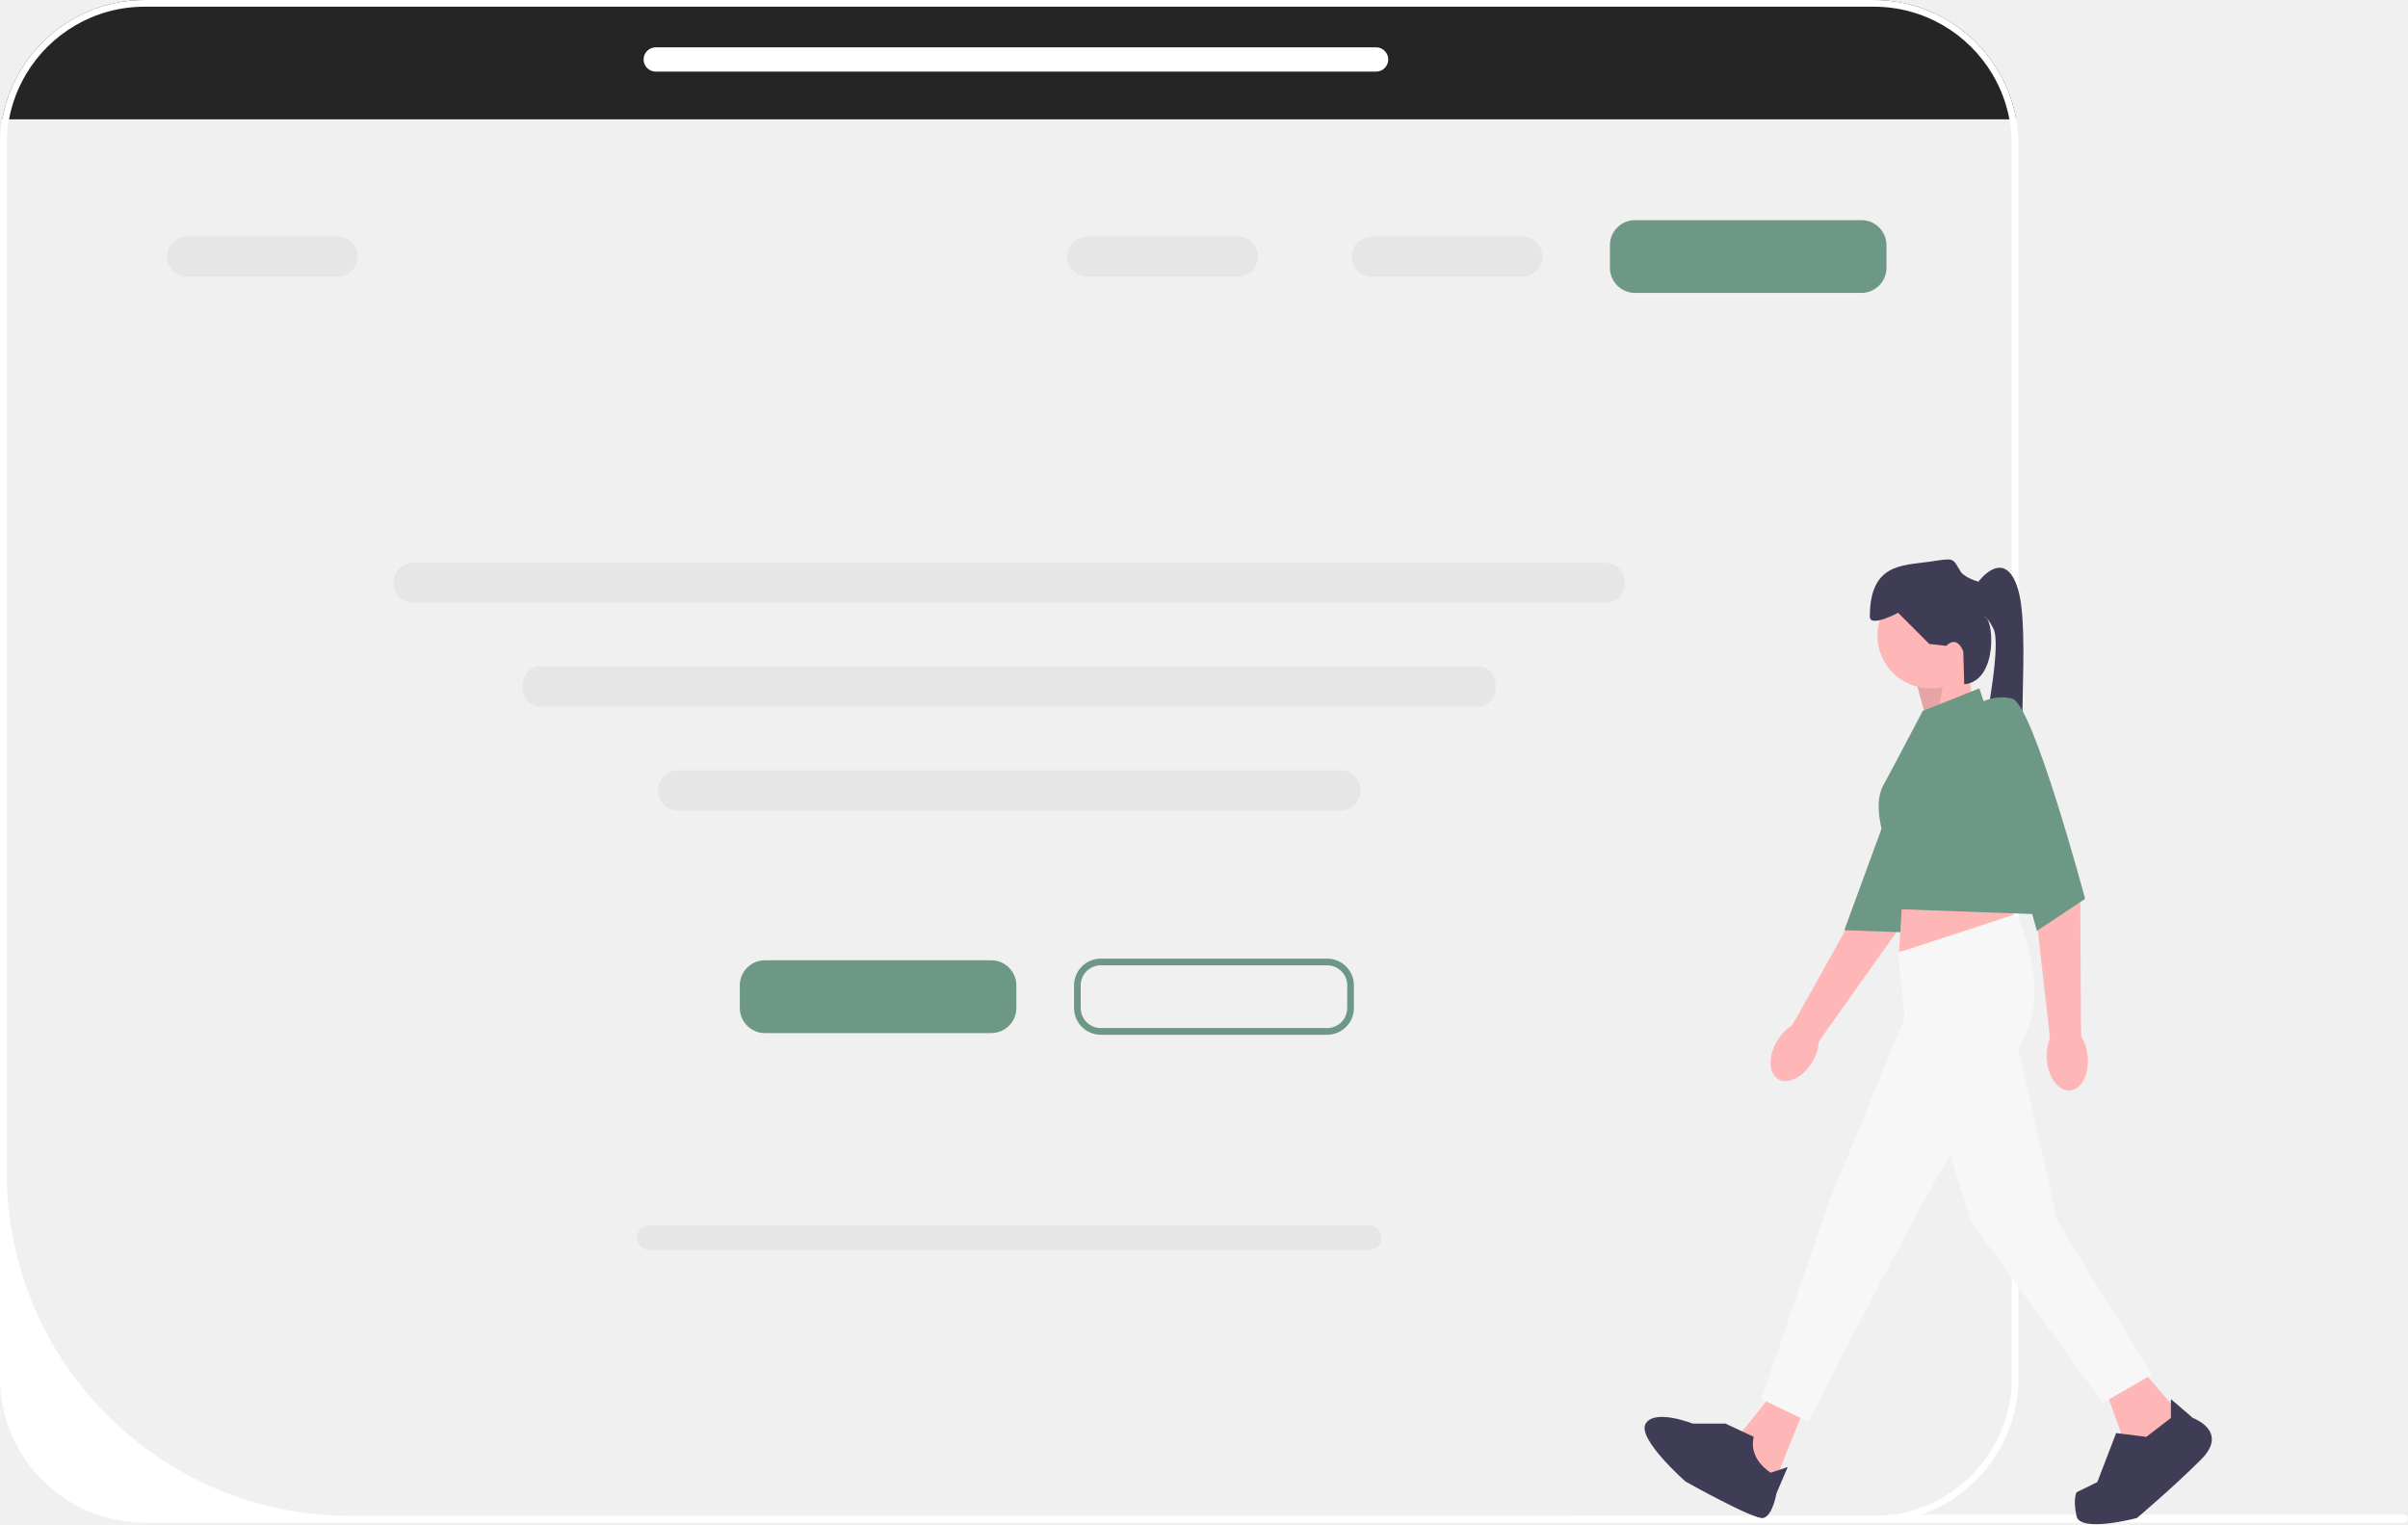
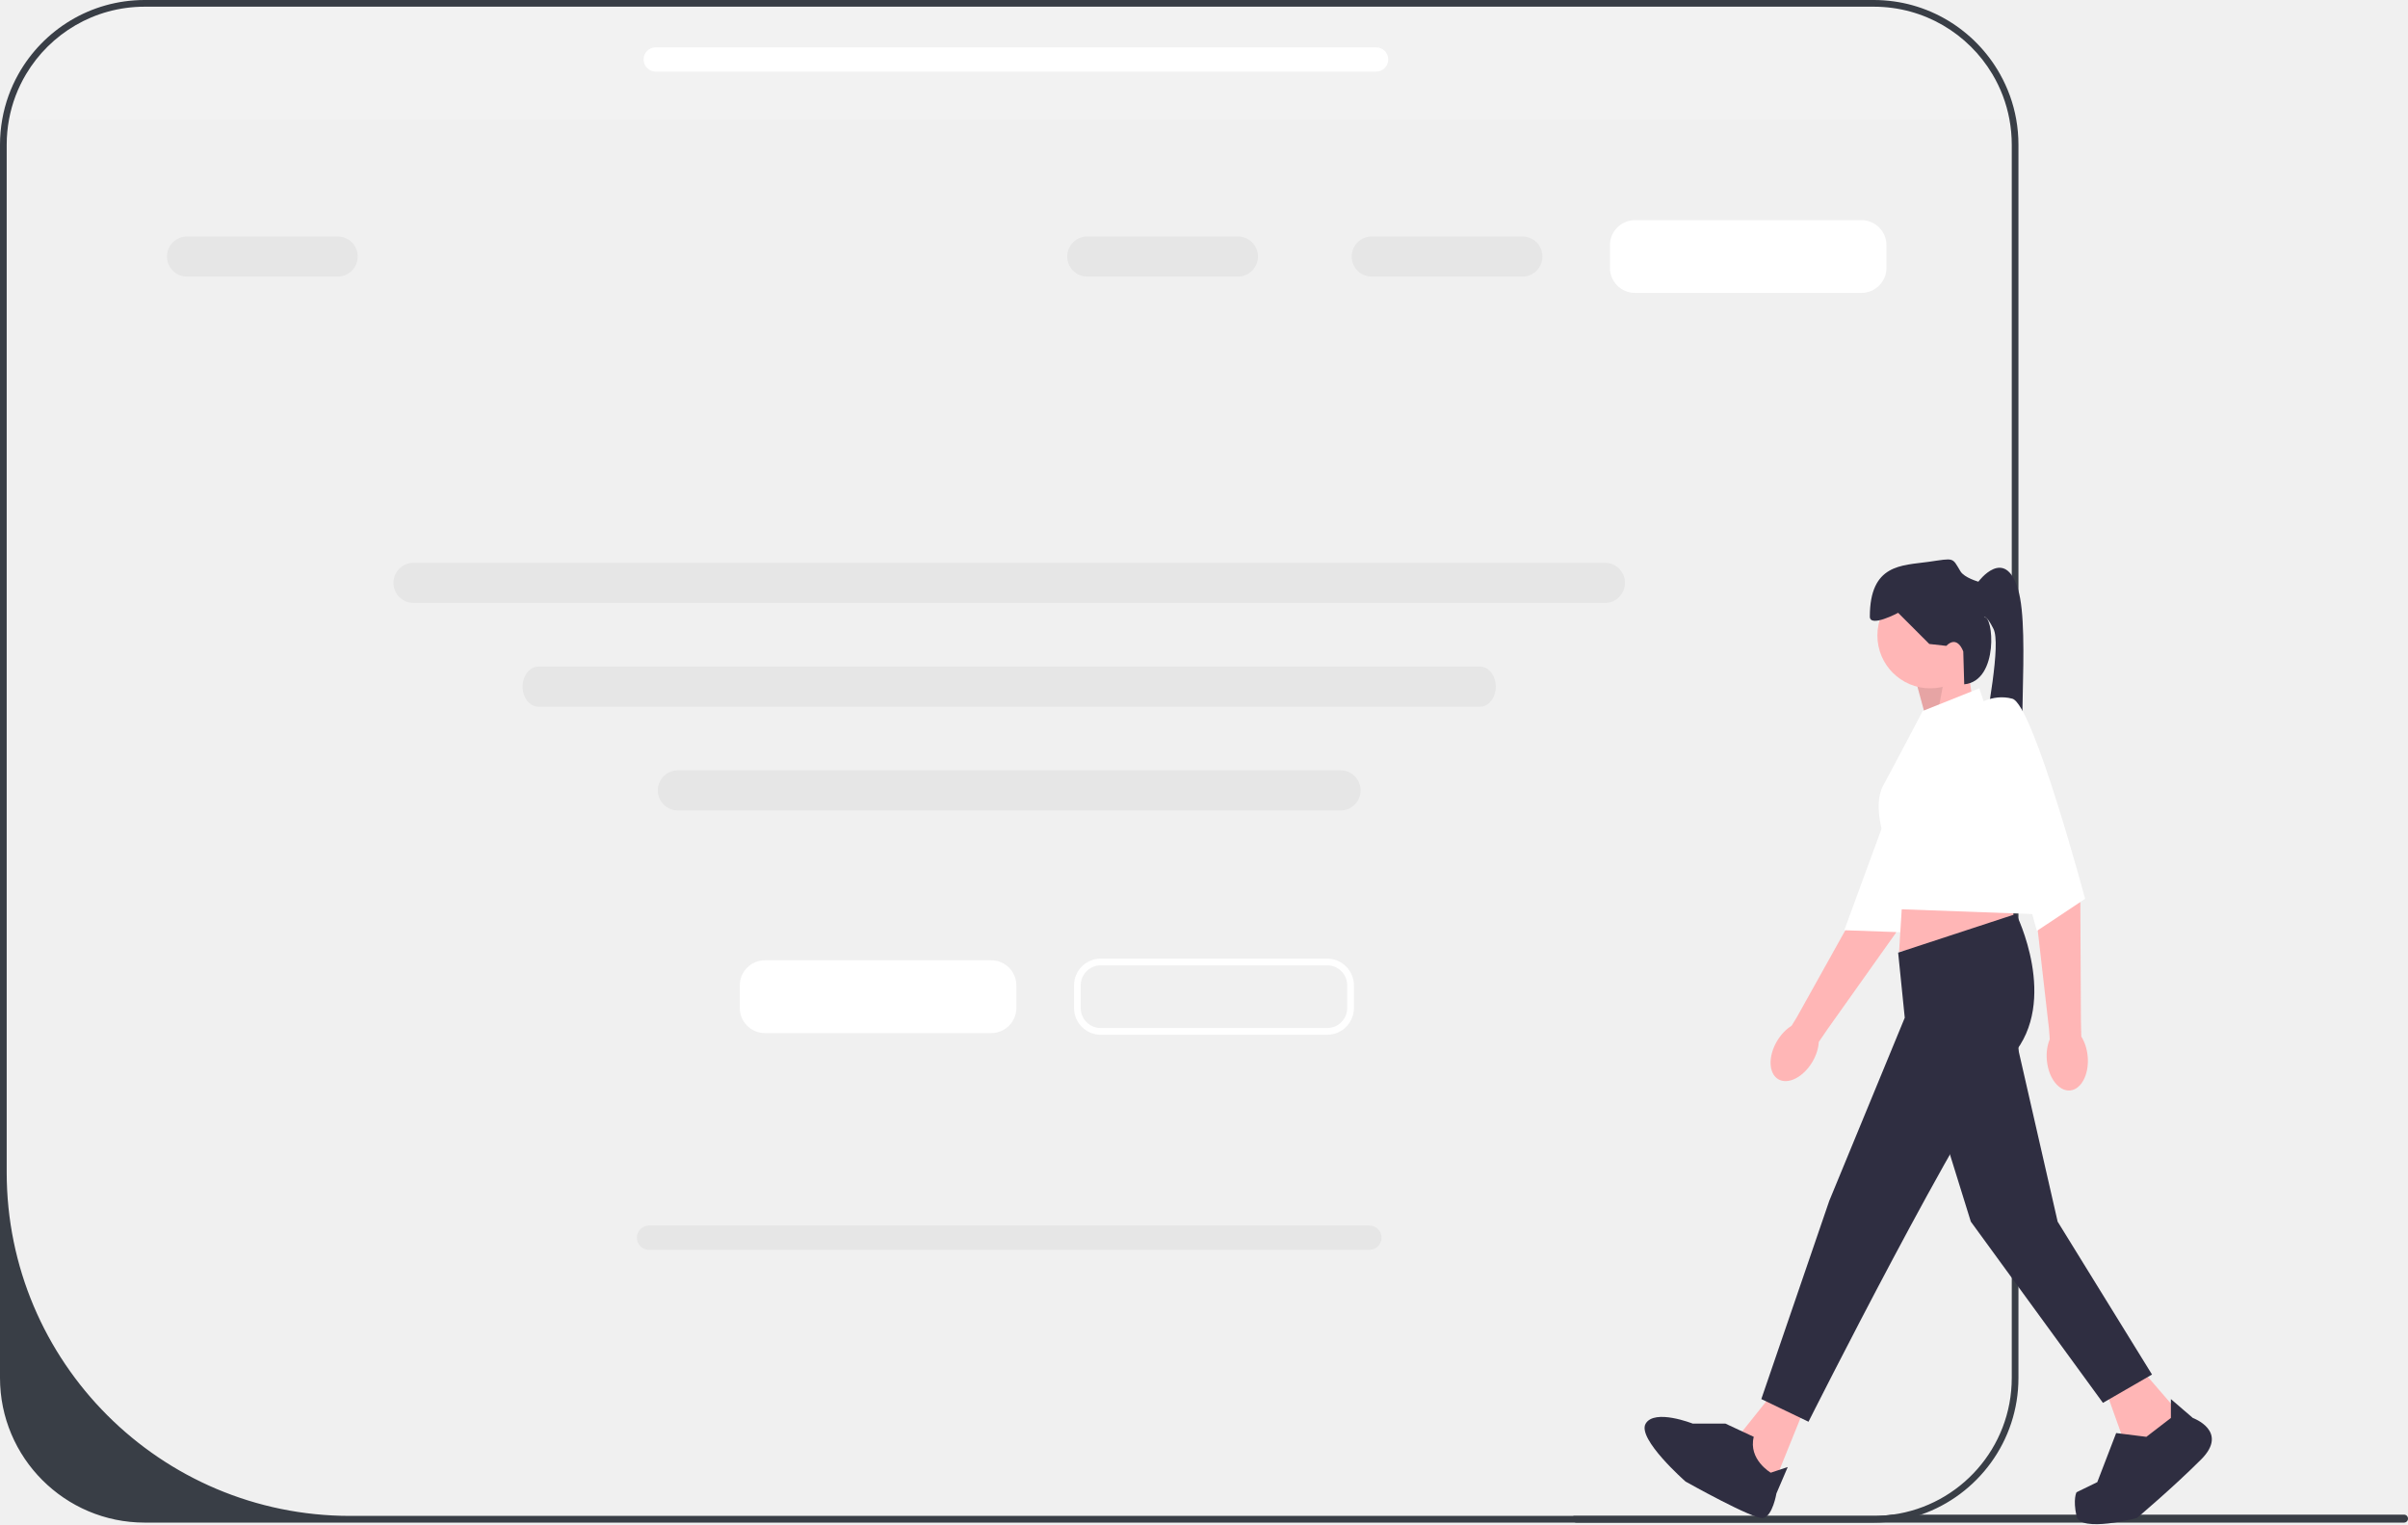
<svg xmlns="http://www.w3.org/2000/svg" width="100%" height="255.365" viewBox="0 0 719.53 455.365">
-   <path d="M602.46,35.65H.67c.85-4.82,2.51-9.38,4.83-13.51C12.91,8.94,27.04,0,43.23,0H559.9c16.18,0,30.32,8.94,37.72,22.14,2.32,4.13,3.99,8.69,4.84,13.51Z" fill="#252525" />
-   <path d="M719.53,453.7c0,.66-.53,1.19-1.19,1.19h-247.29c-.66,0-1.19-.53-1.19-1.19,0-.32,.12-.6,.32-.81h89.72c1.91,0,3.78-.13,5.62-.38h152.82c.66,0,1.19,.53,1.19,1.19Z" fill="#ffffff" />
+   <path d="M602.46,35.65H.67c.85-4.82,2.51-9.38,4.83-13.51C12.91,8.94,27.04,0,43.23,0H559.9c16.18,0,30.32,8.94,37.72,22.14,2.32,4.13,3.99,8.69,4.84,13.51Z" fill="#f2f2f2" />
+   <path d="M719.53,453.7c0,.66-.53,1.19-1.19,1.19h-247.29c-.66,0-1.19-.53-1.19-1.19,0-.32,.12-.6,.32-.81h89.72c1.91,0,3.78-.13,5.62-.38h152.82c.66,0,1.19,.53,1.19,1.19Z" fill="#393E46" />
  <path d="M442.218,211.14H160.905c-2.614,0-4.741-2.691-4.741-6s2.127-6,4.741-6H442.218c2.614,0,4.741,2.691,4.741,6s-2.127,6-4.741,6Z" fill="#e6e6e6" />
-   <path d="M602.46,35.65c-.85-4.82-2.52-9.38-4.84-13.51-7.4-13.2-21.54-22.14-37.72-22.14H43.23C27.04,0,12.91,8.94,5.5,22.14c-2.32,4.13-3.98,8.69-4.83,13.51-.44,2.46-.67,4.99-.67,7.58V411.66c0,23.84,19.39,43.23,43.23,43.23H559.9c4.94,0,9.7-.84,14.13-2.38,16.92-5.86,29.1-21.96,29.1-40.85V43.23c0-2.58-.23-5.12-.67-7.58Zm-1.33,376.01c0,20.86-15.5,38.11-35.61,40.85-1.84,.25-3.71,.38-5.62,.38H104.64c-56.69,0-102.64-45.96-102.64-102.65V43.23c0-2.59,.24-5.12,.7-7.58,.9-4.86,2.65-9.41,5.1-13.51C14.99,10.08,28.17,2,43.23,2H559.9c15.06,0,28.24,8.08,35.43,20.14,2.45,4.1,4.2,8.65,5.1,13.51,.46,2.46,.7,4.99,.7,7.58V411.66Z" fill="#ffffff" />
+   <path d="M602.46,35.65c-.85-4.82-2.52-9.38-4.84-13.51-7.4-13.2-21.54-22.14-37.72-22.14H43.23C27.04,0,12.91,8.94,5.5,22.14c-2.32,4.13-3.98,8.69-4.83,13.51-.44,2.46-.67,4.99-.67,7.58V411.66c0,23.84,19.39,43.23,43.23,43.23H559.9c4.94,0,9.7-.84,14.13-2.38,16.92-5.86,29.1-21.96,29.1-40.85V43.23c0-2.58-.23-5.12-.67-7.58Zm-1.33,376.01c0,20.86-15.5,38.11-35.61,40.85-1.84,.25-3.71,.38-5.62,.38H104.64c-56.69,0-102.64-45.96-102.64-102.65V43.23c0-2.59,.24-5.12,.7-7.58,.9-4.86,2.65-9.41,5.1-13.51C14.99,10.08,28.17,2,43.23,2H559.9c15.06,0,28.24,8.08,35.43,20.14,2.45,4.1,4.2,8.65,5.1,13.51,.46,2.46,.7,4.99,.7,7.58V411.66Z" fill="#393E46" />
  <g>
    <polygon points="575.926 216.08 572.542 203.672 587.77 198.032 589.462 209.312 575.926 216.08" fill="#ffb6b6" />
    <polygon points="575.926 216.08 572.542 203.672 581.51 199.889 578.724 214.517 575.926 216.08" isolation="isolate" opacity=".1" />
    <g>
      <path d="M531.349,322.417c-2.909-1.73-3.062-6.838-.343-11.409,1.19-2.001,2.734-3.567,4.337-4.55l1.597-2.609,20.202-36.216s8.843-34.156,12.443-38.286c3.6-4.13,8.806-3.157,8.806-3.157l4.617,4.101-16.479,48.377-20.336,28.638-2.725,3.985c-.099,1.878-.739,3.982-1.93,5.983-2.719,4.571-7.282,6.873-10.19,5.142v0Z" fill="#ffb6b6" />
-       <path d="M575.093,212.535s6.426-.248,10.48,4.743-17.185,61.249-17.185,61.249l-17.3-.612,24.005-65.379h0Z" fill="#6d9886" />
+       <path d="M575.093,212.535s6.426-.248,10.48,4.743-17.185,61.249-17.185,61.249l-17.3-.612,24.005-65.379h0Z" fill="#ffffff" />
    </g>
    <circle cx="576.772" cy="189.854" r="15.792" fill="#ffb6b6" />
    <polygon points="539.831 419.114 529.115 445.621 522.912 439.417 520.656 427.573 529.679 416.294 539.831 419.114" fill="#ffb6b6" />
    <polygon points="640.22 409.526 650.936 421.934 645.86 432.085 634.58 430.393 628.941 414.602 640.22 409.526" fill="#ffb6b6" />
    <polygon points="568.876 261.48 567.466 284.322 602.433 278.118 600.177 264.018 568.876 261.48" fill="#ffb6b6" />
-     <path d="M567.184,284.604l35.249-11.562s12.972,25.943-1.128,42.299-60.91,109.413-60.91,109.413l-14.1-6.768,20.303-59.218,22.559-54.706-1.974-19.457h0Z" fill="#f7f7f7" />
-     <polygon points="601.305 305.753 614.841 364.971 643.04 410.654 628.377 419.114 588.898 364.971 575.926 323.236 601.305 305.753" fill="#f7f7f7" />
-     <path d="M515.58,425.318h-9.768s-11.397-4.512-14.069,0,11.918,17.308,11.918,17.308c0,0,20.378,11.455,23.198,10.891s3.948-7.332,3.948-7.332l3.384-7.896-5.076,1.692s-6.768-3.948-5.076-10.716l-8.46-3.948h0Z" fill="#3F3D56" />
-     <path d="M648.68,423.626v-5.64l6.557,5.64s10.927,3.948,2.467,12.408c-8.46,8.46-19.175,17.483-19.175,17.483,0,0-16.919,4.512-18.047-.564s0-7.13,0-7.13l6.204-3.022,5.64-14.664,9.024,1.128,7.332-5.64,0-0Z" fill="#3F3D56" />
-     <path d="M581.566,192.956l-5.076-.564-9.306-9.306s-8.46,4.512-8.46,1.128c0-15.792,9.588-15.228,17.484-16.356,7.896-1.128,7.05-1.41,9.588,2.82,1.161,1.934,5.358,3.102,5.358,3.102,0,0,7.896-10.716,11.844,2.256,3.948,12.972-1.128,53.014,2.82,56.398,3.948,3.384-16.21,6.763-14.027-6.488s6.131-33.555,3.875-38.066c-2.256-4.512-2.82-3.384-2.82-3.384,2.796-1.141,4.622,18.964-5.919,19.949l-.285-9.797s-1.692-5.076-5.076-1.692l0-0Z" fill="#3F3D56" />
-     <path d="M574.516,212.414l16.919-6.768,22.559,67.678-46.416-1.691-4.179-20.2s-4.08-10.513-.697-16.717,11.813-22.303,11.813-22.303l0-0Z" fill="#6d9886" />
+     <path d="M567.184,284.604l35.249-11.562s12.972,25.943-1.128,42.299-60.91,109.413-60.91,109.413l-14.1-6.768,20.303-59.218,22.559-54.706-1.974-19.457h0Z" fill="#2f2e41" />
+     <polygon points="601.305 305.753 614.841 364.971 643.04 410.654 628.377 419.114 588.898 364.971 575.926 323.236 601.305 305.753" fill="#2f2e41" />
+     <path d="M515.58,425.318h-9.768s-11.397-4.512-14.069,0,11.918,17.308,11.918,17.308c0,0,20.378,11.455,23.198,10.891s3.948-7.332,3.948-7.332l3.384-7.896-5.076,1.692s-6.768-3.948-5.076-10.716l-8.46-3.948h0Z" fill="#2f2e41" />
+     <path d="M648.68,423.626v-5.64l6.557,5.64s10.927,3.948,2.467,12.408c-8.46,8.46-19.175,17.483-19.175,17.483,0,0-16.919,4.512-18.047-.564s0-7.13,0-7.13l6.204-3.022,5.64-14.664,9.024,1.128,7.332-5.64,0-0Z" fill="#2f2e41" />
+     <path d="M581.566,192.956l-5.076-.564-9.306-9.306s-8.46,4.512-8.46,1.128c0-15.792,9.588-15.228,17.484-16.356,7.896-1.128,7.05-1.41,9.588,2.82,1.161,1.934,5.358,3.102,5.358,3.102,0,0,7.896-10.716,11.844,2.256,3.948,12.972-1.128,53.014,2.82,56.398,3.948,3.384-16.21,6.763-14.027-6.488s6.131-33.555,3.875-38.066c-2.256-4.512-2.82-3.384-2.82-3.384,2.796-1.141,4.622,18.964-5.919,19.949l-.285-9.797s-1.692-5.076-5.076-1.692l0-0Z" fill="#2f2e41" />
+     <path d="M574.516,212.414l16.919-6.768,22.559,67.678-46.416-1.691-4.179-20.2s-4.08-10.513-.697-16.717,11.813-22.303,11.813-22.303l0-0Z" fill="#ffffff" />
    <g>
      <path d="M618.543,325.783c-3.372,.29-6.474-3.771-6.93-9.07-.199-2.32,.142-4.492,.871-6.225l-.224-3.051-4.699-41.202s-8.748-33.703-8.231-39.157c.518-5.454,1.335-6.902,1.335-6.902l6.142,.64,14.814,48.913,.173,35.123,.109,4.827c1.014,1.584,1.721,3.666,1.92,5.986,.455,5.299-1.909,9.829-5.281,10.119v0Z" fill="#ffb6b6" />
-       <path d="M590.026,211.004s5.076-3.948,11.28-2.256,21.744,59.782,21.744,59.782l-14.413,9.588-18.611-67.114Z" fill="#6d9886" />
+       <path d="M590.026,211.004s5.076-3.948,11.28-2.256,21.744,59.782,21.744,59.782l-14.413,9.588-18.611-67.114Z" fill="#ffffff" />
    </g>
  </g>
-   <path d="M296.205,308.64h-67.656c-4.129,0-7.488-3.359-7.488-7.488v-6.767c0-4.129,3.359-7.487,7.488-7.487h67.656c4.129,0,7.488,3.358,7.488,7.487v6.767c0,4.129-3.359,7.488-7.488,7.488Z" fill="#6d9886" />
-   <path class="btn-svg" d="M556.205,87.511h-67.656c-4.129,0-7.488-3.359-7.488-7.488v-6.767c0-4.129,3.359-7.487,7.488-7.487h67.656c4.129,0,7.488,3.358,7.488,7.487v6.767c0,4.129-3.359,7.488-7.488,7.488Z" fill="#6d9886" />
-   <path d="M396.573,309.14h-67.656c-4.405,0-7.988-3.584-7.988-7.988v-6.767c0-4.404,3.583-7.987,7.988-7.987h67.656c4.405,0,7.988,3.583,7.988,7.987v6.767c0,4.404-3.583,7.988-7.988,7.988Zm-67.656-20.742c-3.302,0-5.988,2.686-5.988,5.987v6.767c0,3.302,2.687,5.988,5.988,5.988h67.656c3.302,0,5.988-2.687,5.988-5.988v-6.767c0-3.302-2.687-5.987-5.988-5.987h-67.656Z" fill="#6d9886" />
+   <path d="M296.205,308.64h-67.656c-4.129,0-7.488-3.359-7.488-7.488v-6.767c0-4.129,3.359-7.487,7.488-7.487h67.656c4.129,0,7.488,3.358,7.488,7.487v6.767c0,4.129-3.359,7.488-7.488,7.488Z" fill="#ffffff" />
+   <path d="M556.205,87.511h-67.656c-4.129,0-7.488-3.359-7.488-7.488v-6.767c0-4.129,3.359-7.487,7.488-7.487h67.656c4.129,0,7.488,3.358,7.488,7.487v6.767c0,4.129-3.359,7.488-7.488,7.488Z" fill="#ffffff" />
+   <path d="M396.573,309.14h-67.656c-4.405,0-7.988-3.584-7.988-7.988v-6.767c0-4.404,3.583-7.987,7.988-7.987h67.656c4.405,0,7.988,3.583,7.988,7.987v6.767c0,4.404-3.583,7.988-7.988,7.988Zm-67.656-20.742c-3.302,0-5.988,2.686-5.988,5.987v6.767c0,3.302,2.687,5.988,5.988,5.988h67.656c3.302,0,5.988-2.687,5.988-5.988v-6.767c0-3.302-2.687-5.987-5.988-5.987h-67.656Z" fill="#ffffff" />
  <path d="M479.561,180.14H123.561c-3.309,0-6-2.691-6-6s2.691-6,6-6H479.561c3.309,0,6,2.691,6,6s-2.691,6-6,6Z" fill="#e6e6e6" />
  <path d="M100.89,82.64H55.89c-3.309,0-6-2.691-6-6s2.691-6,6-6h45c3.309,0,6,2.691,6,6s-2.691,6-6,6Z" fill="#e6e6e6" />
  <path d="M369.89,82.64h-45c-3.309,0-6-2.691-6-6s2.691-6,6-6h45c3.309,0,6,2.691,6,6s-2.691,6-6,6Z" fill="#e6e6e6" />
  <path d="M454.89,82.64h-45c-3.309,0-6-2.691-6-6s2.691-6,6-6h45c3.309,0,6,2.691,6,6s-2.691,6-6,6Z" fill="#e6e6e6" />
  <path d="M400.561,242.14H202.561c-3.309,0-6-2.691-6-6s2.691-6,6-6h198c3.309,0,6,2.691,6,6s-2.691,6-6,6Z" fill="#e6e6e6" />
  <path d="M409.189,373.396H193.934c-2.001,0-3.628-1.627-3.628-3.628s1.627-3.628,3.628-3.628h215.256c2.001,0,3.628,1.627,3.628,3.628s-1.627,3.628-3.628,3.628h-0Z" fill="#e6e6e6" />
  <path d="M411.193,21.396H195.937c-2.001,0-3.628-1.627-3.628-3.628s1.627-3.628,3.628-3.628h215.256c2.001,0,3.628,1.627,3.628,3.628s-1.627,3.628-3.628,3.628h-0Z" fill="#fff" />
</svg>
